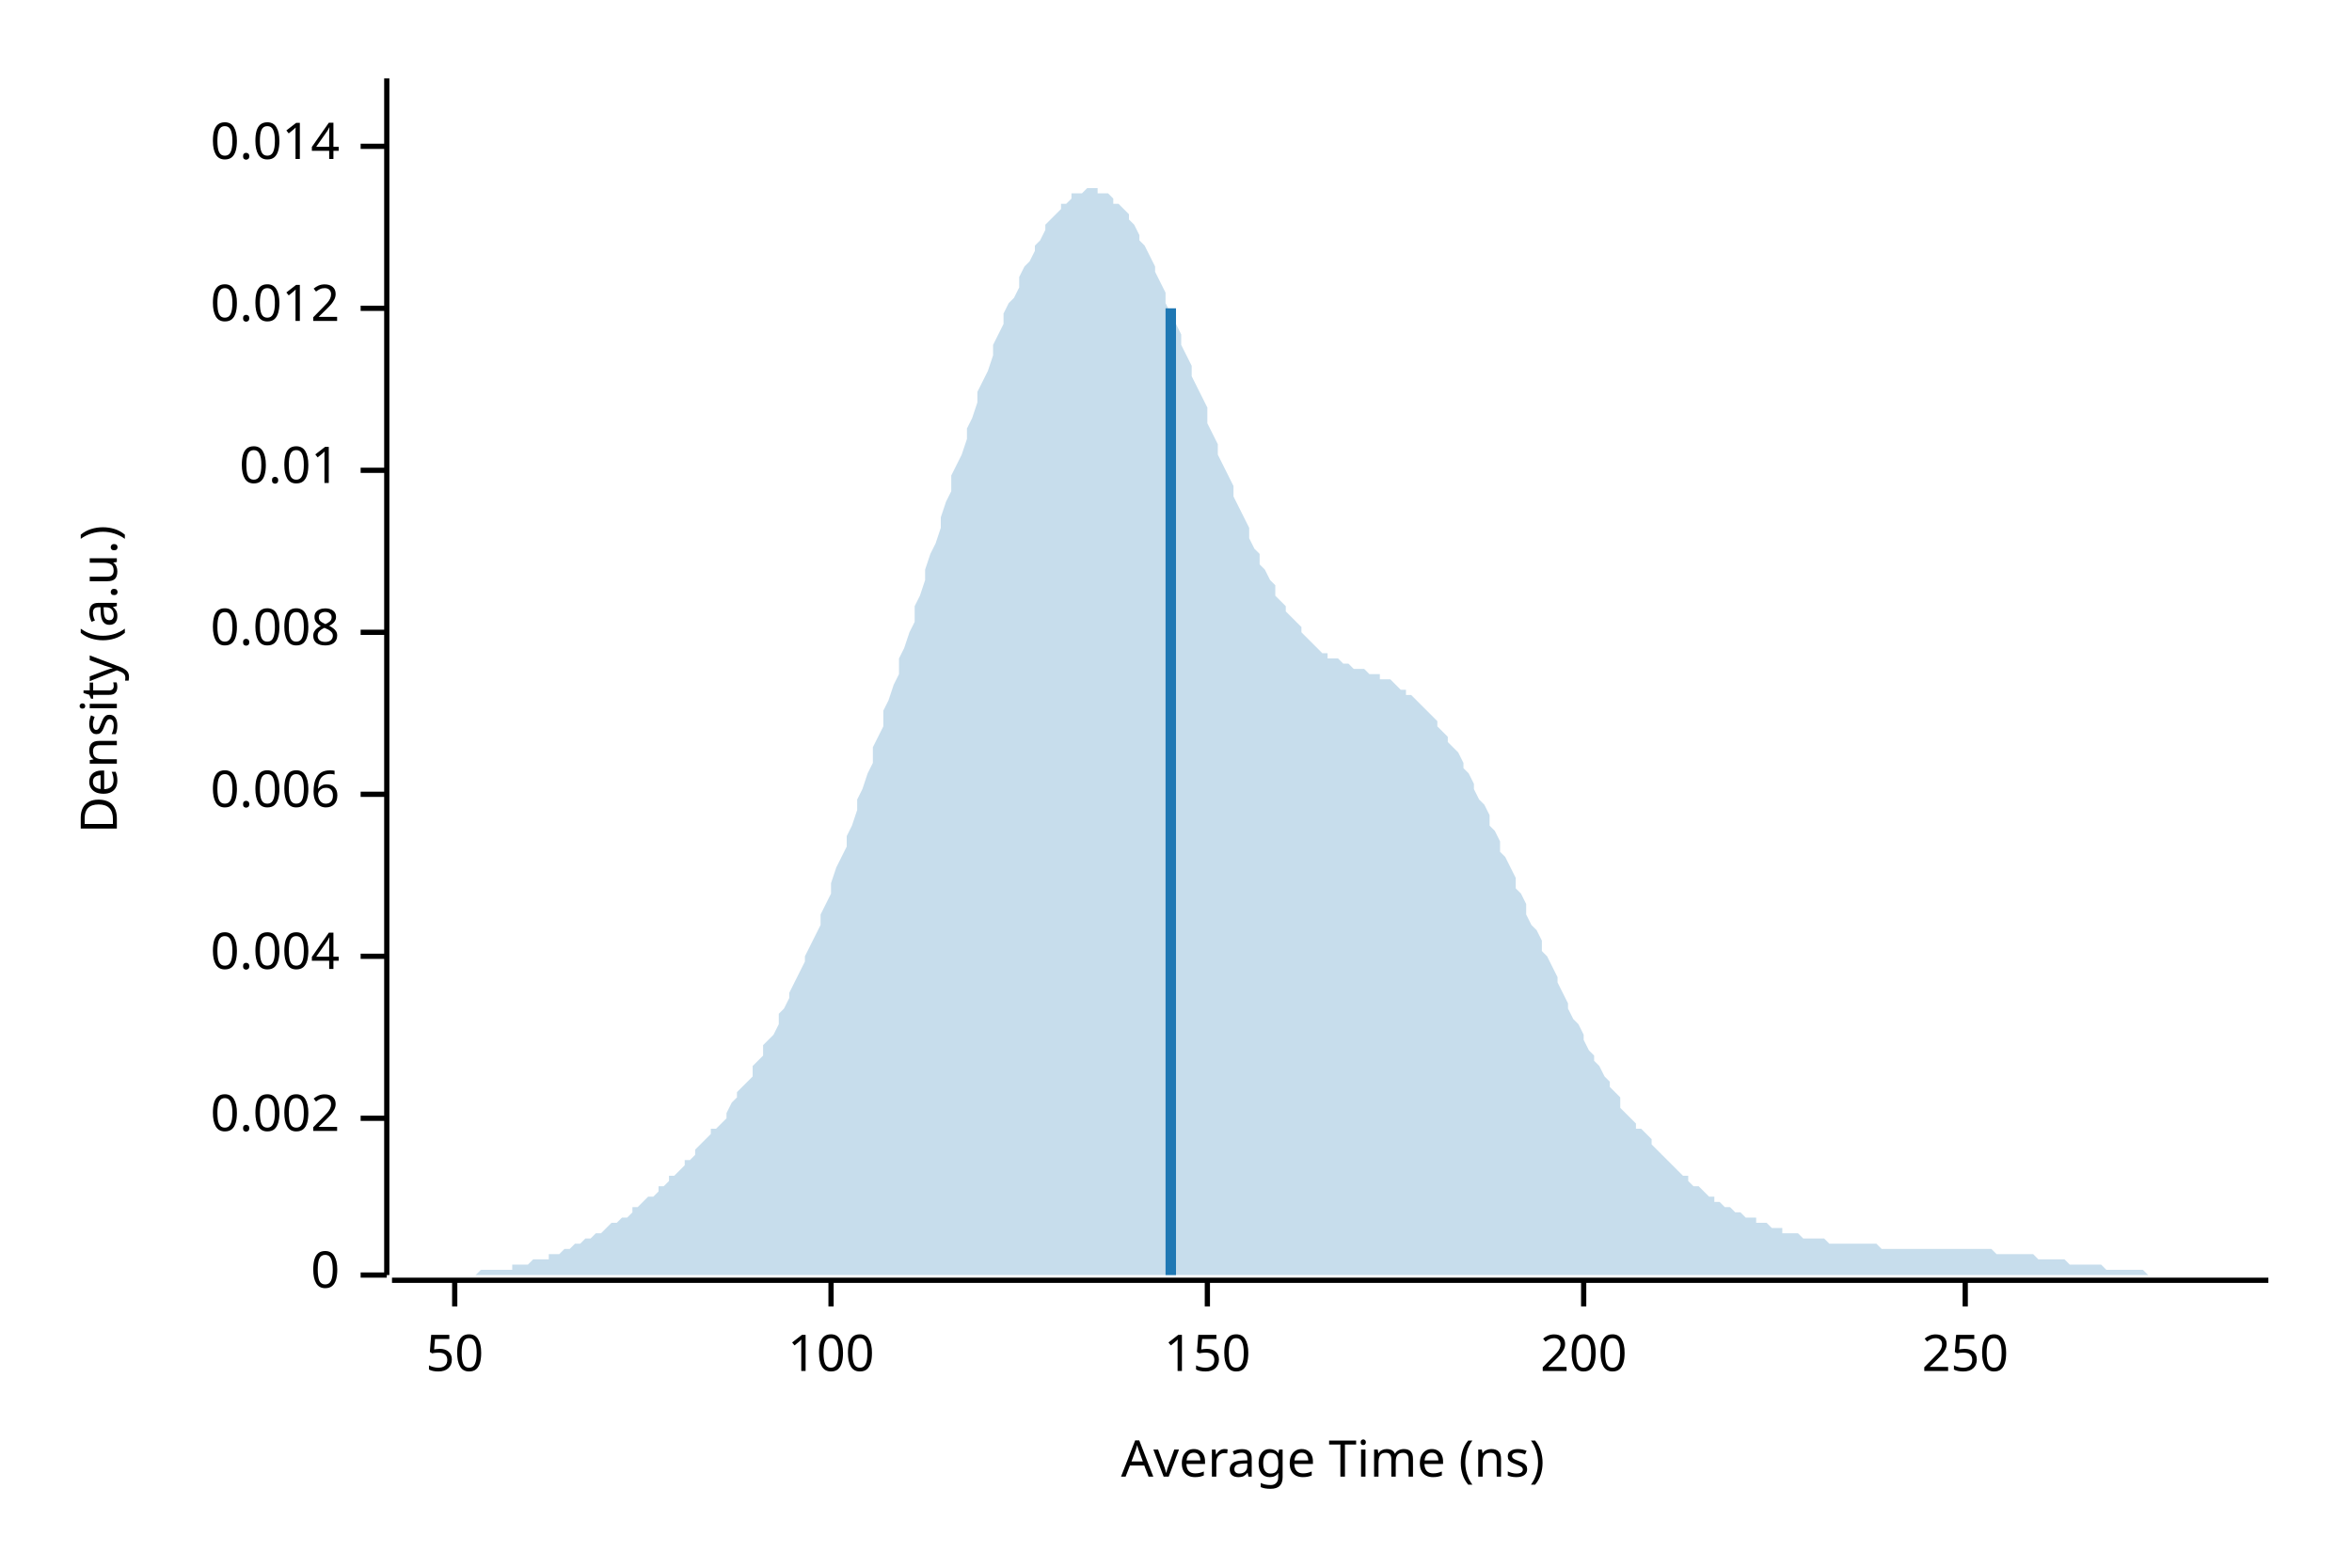
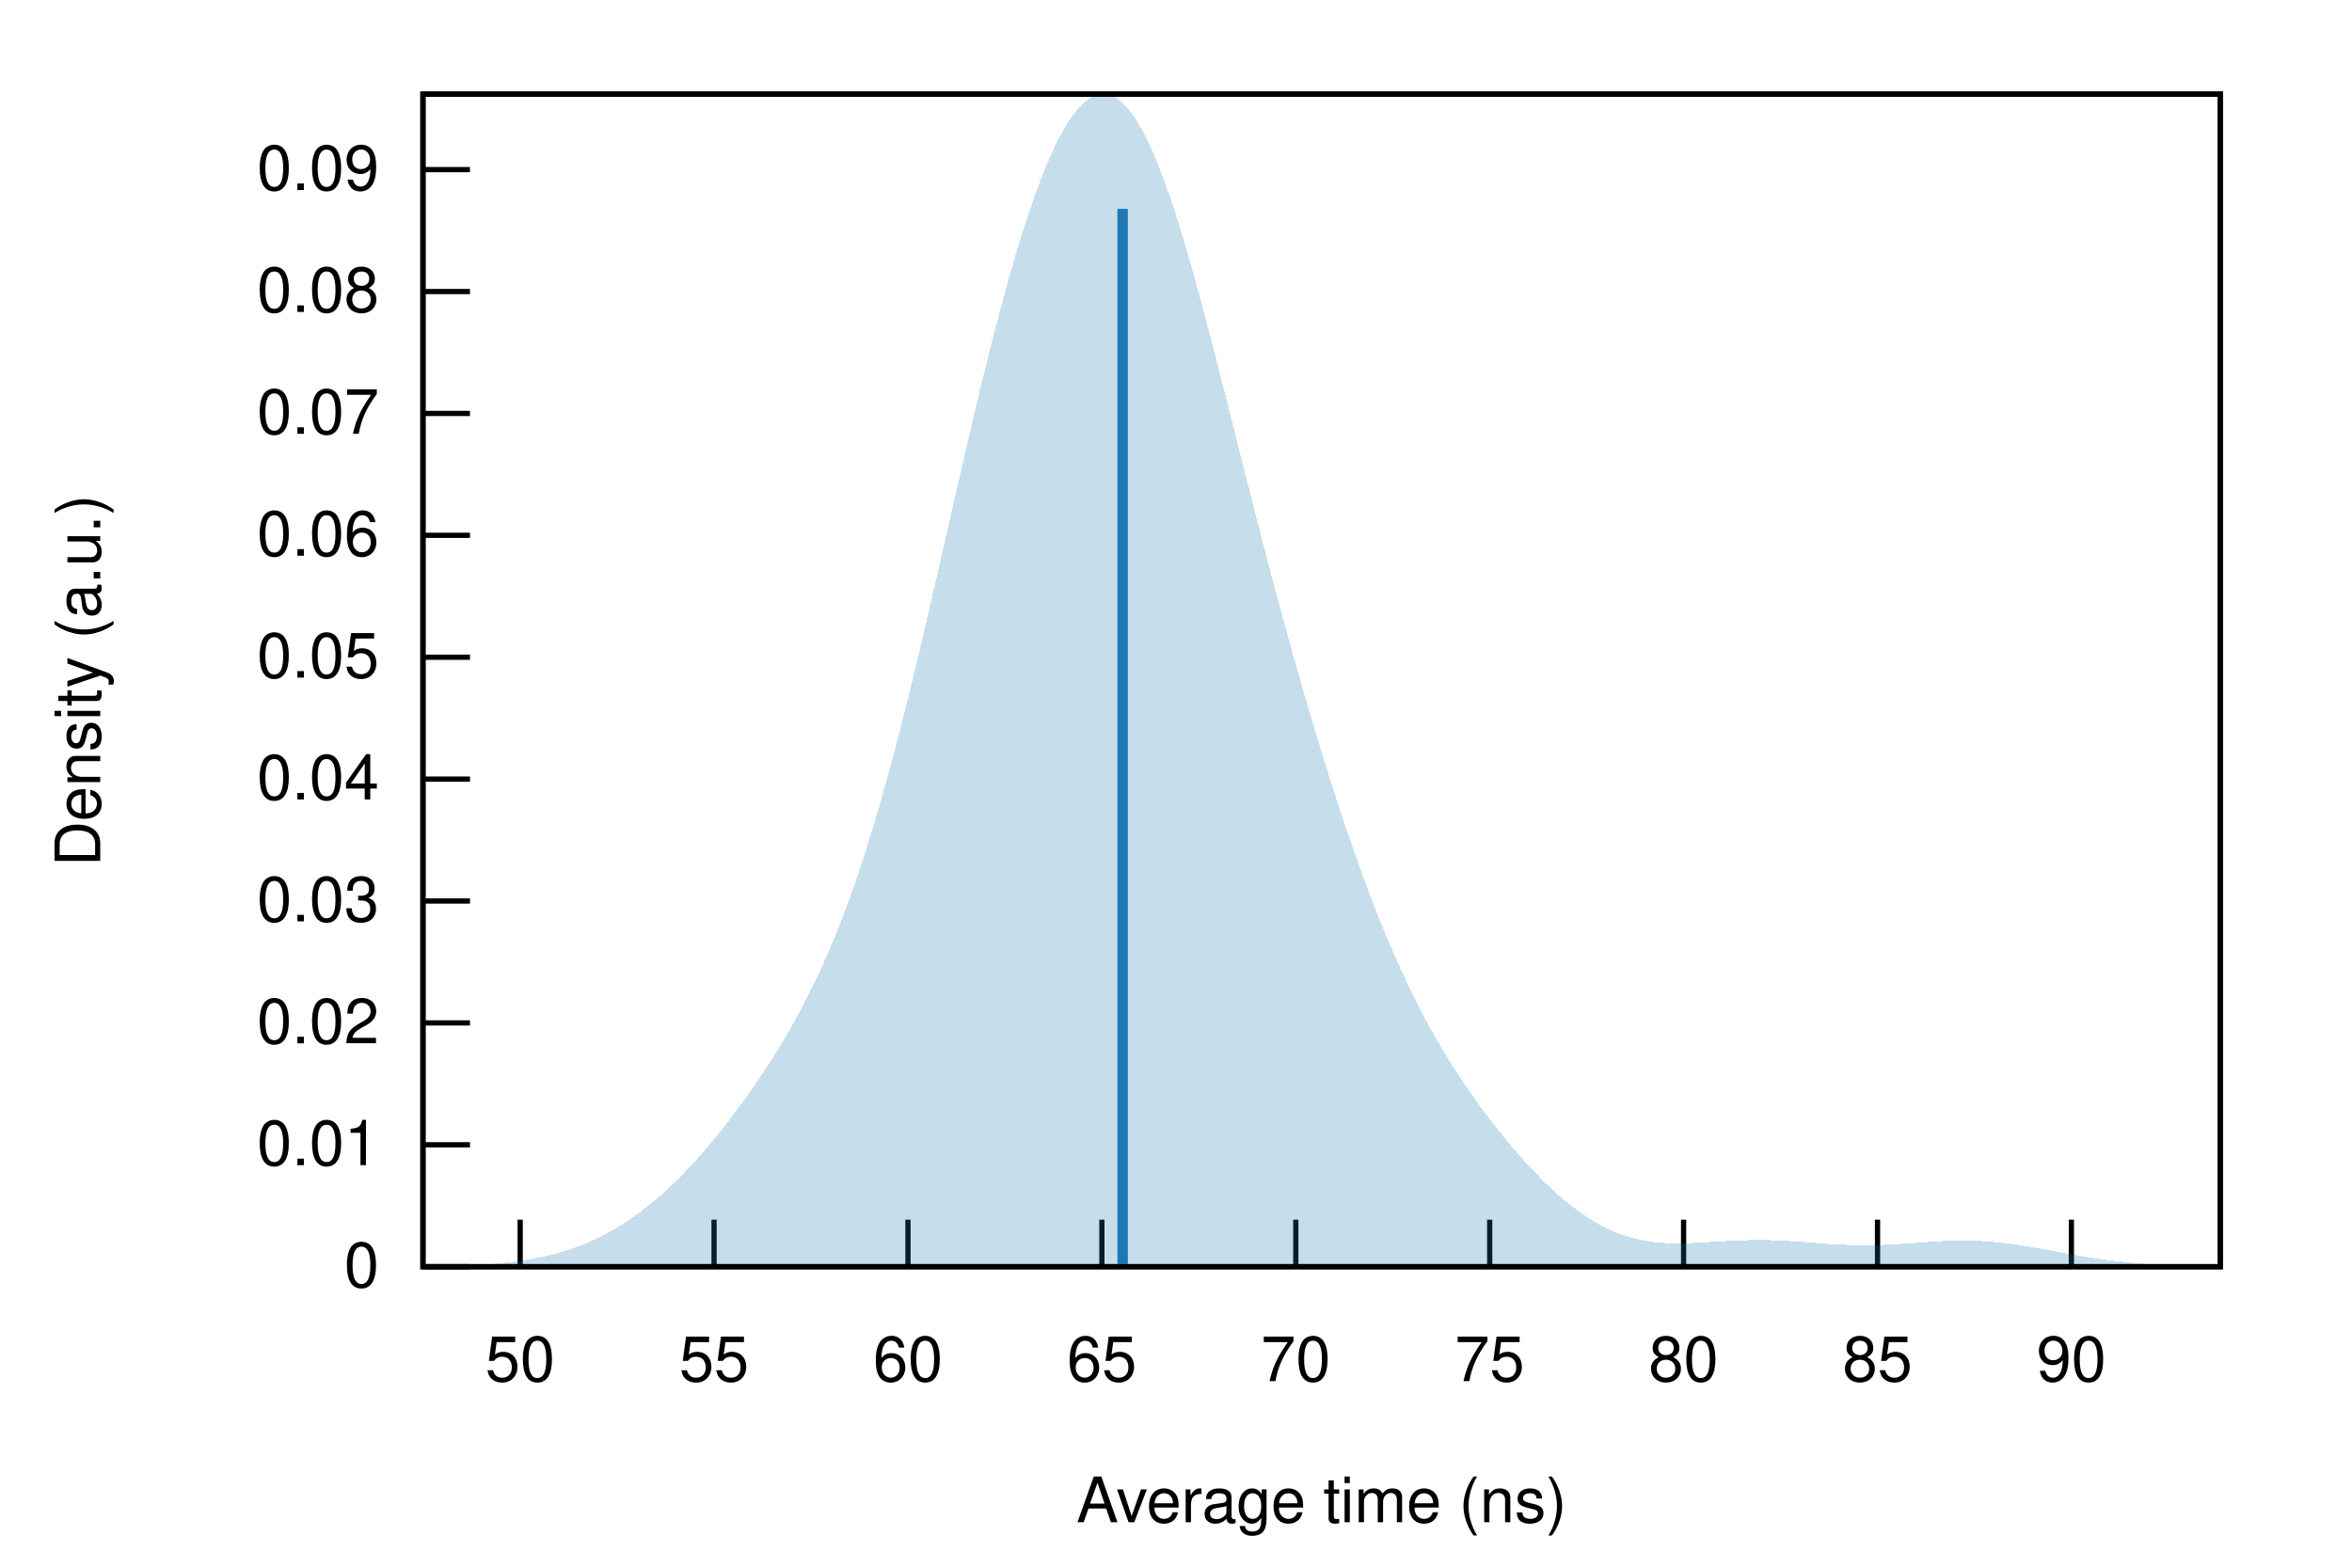
- <svg xmlns="http://www.w3.org/2000/svg" width="450" height="300" viewBox="0 0 450 300">
-   <text x="15" y="130" dy="0.76em" text-anchor="middle" font-family="sans-serif" font-size="9.677" opacity="1" fill="#000000" transform="rotate(270, 15, 130)">
- Density (a.u.)
- </text>
-   <text x="255" y="285" dy="-0.5ex" text-anchor="middle" font-family="sans-serif" font-size="9.677" opacity="1" fill="#000000">
- Average Time (ns)
- </text>
-   <polyline fill="none" opacity="1" stroke="#000000" stroke-width="1" points="74,15 74,244 " />
-   <text x="65" y="244" dy="0.5ex" text-anchor="end" font-family="sans-serif" font-size="9.677" opacity="1" fill="#000000">
- 0
- </text>
-   <polyline fill="none" opacity="1" stroke="#000000" stroke-width="1" points="69,244 74,244 " />
-   <text x="65" y="214" dy="0.5ex" text-anchor="end" font-family="sans-serif" font-size="9.677" opacity="1" fill="#000000">
- 0.002
- </text>
-   <polyline fill="none" opacity="1" stroke="#000000" stroke-width="1" points="69,214 74,214 " />
-   <text x="65" y="183" dy="0.5ex" text-anchor="end" font-family="sans-serif" font-size="9.677" opacity="1" fill="#000000">
- 0.004
- </text>
-   <polyline fill="none" opacity="1" stroke="#000000" stroke-width="1" points="69,183 74,183 " />
-   <text x="65" y="152" dy="0.5ex" text-anchor="end" font-family="sans-serif" font-size="9.677" opacity="1" fill="#000000">
- 0.006
- </text>
-   <polyline fill="none" opacity="1" stroke="#000000" stroke-width="1" points="69,152 74,152 " />
-   <text x="65" y="121" dy="0.5ex" text-anchor="end" font-family="sans-serif" font-size="9.677" opacity="1" fill="#000000">
- 0.008
- </text>
-   <polyline fill="none" opacity="1" stroke="#000000" stroke-width="1" points="69,121 74,121 " />
-   <text x="65" y="90" dy="0.5ex" text-anchor="end" font-family="sans-serif" font-size="9.677" opacity="1" fill="#000000">
- 0.01
- </text>
-   <polyline fill="none" opacity="1" stroke="#000000" stroke-width="1" points="69,90 74,90 " />
-   <text x="65" y="59" dy="0.5ex" text-anchor="end" font-family="sans-serif" font-size="9.677" opacity="1" fill="#000000">
- 0.012
- </text>
-   <polyline fill="none" opacity="1" stroke="#000000" stroke-width="1" points="69,59 74,59 " />
-   <text x="65" y="28" dy="0.5ex" text-anchor="end" font-family="sans-serif" font-size="9.677" opacity="1" fill="#000000">
- 0.014
- </text>
-   <polyline fill="none" opacity="1" stroke="#000000" stroke-width="1" points="69,28 74,28 " />
-   <polyline fill="none" opacity="1" stroke="#000000" stroke-width="1" points="75,245 434,245 " />
-   <text x="87" y="255" dy="0.76em" text-anchor="middle" font-family="sans-serif" font-size="9.677" opacity="1" fill="#000000">
- 50
- </text>
-   <polyline fill="none" opacity="1" stroke="#000000" stroke-width="1" points="87,245 87,250 " />
-   <text x="159" y="255" dy="0.76em" text-anchor="middle" font-family="sans-serif" font-size="9.677" opacity="1" fill="#000000">
- 100
- </text>
-   <polyline fill="none" opacity="1" stroke="#000000" stroke-width="1" points="159,245 159,250 " />
-   <text x="231" y="255" dy="0.76em" text-anchor="middle" font-family="sans-serif" font-size="9.677" opacity="1" fill="#000000">
- 150
- </text>
-   <polyline fill="none" opacity="1" stroke="#000000" stroke-width="1" points="231,245 231,250 " />
-   <text x="303" y="255" dy="0.76em" text-anchor="middle" font-family="sans-serif" font-size="9.677" opacity="1" fill="#000000">
- 200
- </text>
-   <polyline fill="none" opacity="1" stroke="#000000" stroke-width="1" points="303,245 303,250 " />
-   <text x="376" y="255" dy="0.76em" text-anchor="middle" font-family="sans-serif" font-size="9.677" opacity="1" fill="#000000">
- 250
- </text>
-   <polyline fill="none" opacity="1" stroke="#000000" stroke-width="1" points="376,245 376,250 " />
-   <polygon opacity="0.25" fill="#1F78B4" points="75,244 75,244 76,244 77,244 77,244 78,244 79,244 80,244 80,244 81,244 82,244 82,244 83,244 84,244 85,244 85,244 86,244 87,244 87,244 88,244 89,244 90,244 90,244 91,244 92,243 92,243 93,243 94,243 95,243 95,243 96,243 97,243 98,243 98,242 99,242 100,242 100,242 101,242 102,241 103,241 103,241 104,241 105,241 105,240 106,240 107,240 108,239 108,239 109,239 110,238 110,238 111,238 112,237 113,237 113,237 114,236 115,236 116,235 116,235 117,234 118,234 118,234 119,233 120,233 121,232 121,231 122,231 123,230 123,230 124,229 125,229 126,228 126,227 127,227 128,226 128,225 129,225 130,224 131,223 131,222 132,222 133,221 133,220 134,219 135,218 136,217 136,216 137,216 138,215 139,214 139,213 140,211 141,210 141,209 142,208 143,207 144,206 144,204 145,203 146,202 146,200 147,199 148,198 149,196 149,194 150,193 151,191 151,190 152,188 153,186 154,184 154,183 155,181 156,179 157,177 157,175 158,173 159,171 159,169 160,166 161,164 162,162 162,160 163,158 164,155 164,153 165,151 166,148 167,146 167,143 168,141 169,139 169,136 170,134 171,131 172,129 172,126 173,124 174,121 175,119 175,116 176,114 177,111 177,109 178,106 179,104 180,101 180,99 181,96 182,94 182,91 183,89 184,87 185,84 185,82 186,80 187,77 187,75 188,73 189,71 190,68 190,66 191,64 192,62 192,60 193,58 194,57 195,55 195,53 196,51 197,50 198,48 198,47 199,46 200,44 200,43 201,42 202,41 203,40 203,39 204,39 205,38 205,37 206,37 207,37 208,36 208,36 209,36 210,36 210,37 211,37 212,37 213,38 213,39 214,39 215,40 216,41 216,42 217,43 218,45 218,46 219,47 220,49 221,51 221,52 222,54 223,56 223,58 224,60 225,62 226,64 226,66 227,68 228,70 228,72 229,74 230,76 231,78 231,81 232,83 233,85 233,87 234,89 235,91 236,93 236,95 237,97 238,99 239,101 239,103 240,105 241,106 241,108 242,109 243,111 244,112 244,114 245,115 246,116 246,117 247,118 248,119 249,120 249,121 250,122 251,123 251,123 252,124 253,125 254,125 254,126 255,126 256,126 257,127 257,127 258,127 259,128 259,128 260,128 261,128 262,129 262,129 263,129 264,129 264,130 265,130 266,130 267,131 267,131 268,132 269,132 269,133 270,133 271,134 272,135 272,135 273,136 274,137 275,138 275,139 276,140 277,141 277,142 278,143 279,144 280,146 280,147 281,148 282,150 282,151 283,153 284,154 285,156 285,158 286,159 287,161 287,163 288,164 289,166 290,168 290,170 291,171 292,173 292,175 293,177 294,178 295,180 295,182 296,183 297,185 298,187 298,188 299,190 300,192 300,193 301,195 302,196 303,198 303,199 304,201 305,202 305,203 306,204 307,206 308,207 308,208 309,209 310,210 310,212 311,213 312,214 313,215 313,216 314,216 315,217 316,218 316,219 317,220 318,221 318,221 319,222 320,223 321,224 321,224 322,225 323,225 323,226 324,227 325,227 326,228 326,228 327,229 328,229 328,230 329,230 330,231 331,231 331,231 332,232 333,232 333,232 334,233 335,233 336,233 336,234 337,234 338,234 339,235 339,235 340,235 341,235 341,236 342,236 343,236 344,236 344,236 345,237 346,237 346,237 347,237 348,237 349,237 349,237 350,238 351,238 351,238 352,238 353,238 354,238 354,238 355,238 356,238 357,238 357,238 358,238 359,238 359,238 360,239 361,239 362,239 362,239 363,239 364,239 364,239 365,239 366,239 367,239 367,239 368,239 369,239 369,239 370,239 371,239 372,239 372,239 373,239 374,239 375,239 375,239 376,239 377,239 377,239 378,239 379,239 380,239 380,239 381,239 382,240 382,240 383,240 384,240 385,240 385,240 386,240 387,240 387,240 388,240 389,240 390,241 390,241 391,241 392,241 392,241 393,241 394,241 395,241 395,241 396,242 397,242 398,242 398,242 399,242 400,242 400,242 401,242 402,242 403,243 403,243 404,243 405,243 405,243 406,243 407,243 408,243 408,243 409,243 410,243 410,243 411,244 412,244 413,244 413,244 414,244 415,244 416,244 416,244 417,244 418,244 418,244 419,244 420,244 421,244 421,244 422,244 423,244 423,244 424,244 425,244 426,244 426,244 427,244 428,244 428,244 429,244 430,244 431,244 431,244 432,244 433,244 434,244 434,244 75,244 " />
-   <polyline fill="none" opacity="1" stroke="#1F78B4" stroke-width="2" points="224,244 224,59 " />
+ <svg xmlns="http://www.w3.org/2000/svg" xmlns:xlink="http://www.w3.org/1999/xlink" viewBox="0 0 450 300">
+   <g id="gnuplot_canvas">
+     <rect x="0" y="0" width="450" height="300" fill="none" />
+     <defs>
+       <circle id="gpDot" r="0.5" stroke-width="0.5" stroke="currentColor" />
+       <path id="gpPt0" stroke-width="0.222" stroke="currentColor" d="M-1,0 h2 M0,-1 v2" />
+       <path id="gpPt1" stroke-width="0.222" stroke="currentColor" d="M-1,-1 L1,1 M1,-1 L-1,1" />
+       <path id="gpPt2" stroke-width="0.222" stroke="currentColor" d="M-1,0 L1,0 M0,-1 L0,1 M-1,-1 L1,1 M-1,1 L1,-1" />
+       <rect id="gpPt3" stroke-width="0.222" stroke="currentColor" x="-1" y="-1" width="2" height="2" />
+       <rect id="gpPt4" stroke-width="0.222" stroke="currentColor" fill="currentColor" x="-1" y="-1" width="2" height="2" />
+       <circle id="gpPt5" stroke-width="0.222" stroke="currentColor" cx="0" cy="0" r="1" />
+       <use xlink:href="#gpPt5" id="gpPt6" fill="currentColor" stroke="none" />
+       <path id="gpPt7" stroke-width="0.222" stroke="currentColor" d="M0,-1.33 L-1.33,0.67 L1.33,0.67 z" />
+       <use xlink:href="#gpPt7" id="gpPt8" fill="currentColor" stroke="none" />
+       <use xlink:href="#gpPt7" id="gpPt9" stroke="currentColor" transform="rotate(180)" />
+       <use xlink:href="#gpPt9" id="gpPt10" fill="currentColor" stroke="none" />
+       <use xlink:href="#gpPt3" id="gpPt11" stroke="currentColor" transform="rotate(45)" />
+       <use xlink:href="#gpPt11" id="gpPt12" fill="currentColor" stroke="none" />
+       <path id="gpPt13" stroke-width="0.222" stroke="currentColor" d="M0,1.330 L1.265,0.411 L0.782,-1.067 L-0.782,-1.076 L-1.265,0.411 z" />
+       <use xlink:href="#gpPt13" id="gpPt14" fill="currentColor" stroke="none" />
+       <filter id="textbox" filterUnits="objectBoundingBox" x="0" y="0" height="1" width="1">
+         <feFlood flood-color="white" flood-opacity="1" result="bgnd" />
+         <feComposite in="SourceGraphic" in2="bgnd" operator="atop" />
+       </filter>
+       <filter id="greybox" filterUnits="objectBoundingBox" x="0" y="0" height="1" width="1">
+         <feFlood flood-color="lightgrey" flood-opacity="1" result="grey" />
+         <feComposite in="SourceGraphic" in2="grey" operator="atop" />
+       </filter>
+     </defs>
+     <g fill="none" color="white" stroke="currentColor" stroke-width="1.00" stroke-linecap="butt" stroke-linejoin="miter">
+ </g>
+     <g fill="none" color="black" stroke="currentColor" stroke-width="1.00" stroke-linecap="butt" stroke-linejoin="miter">
+       <path stroke="black" d="M80.92,242.40 L89.92,242.40  " />
+       <g transform="translate(72.53,246.30)" stroke="none" fill="black" font-family="Helvetica" font-size="12.00" text-anchor="end">
+         <text>
+           <tspan font-family="Helvetica"> 0</tspan>
+         </text>
+       </g>
+     </g>
+     <g fill="none" color="black" stroke="currentColor" stroke-width="1.00" stroke-linecap="butt" stroke-linejoin="miter">
+       <path stroke="black" d="M80.92,219.07 L89.92,219.07  " />
+       <g transform="translate(72.53,222.97)" stroke="none" fill="black" font-family="Helvetica" font-size="12.00" text-anchor="end">
+         <text>
+           <tspan font-family="Helvetica"> 0.01</tspan>
+         </text>
+       </g>
+     </g>
+     <g fill="none" color="black" stroke="currentColor" stroke-width="1.00" stroke-linecap="butt" stroke-linejoin="miter">
+       <path stroke="black" d="M80.92,195.75 L89.92,195.75  " />
+       <g transform="translate(72.53,199.65)" stroke="none" fill="black" font-family="Helvetica" font-size="12.00" text-anchor="end">
+         <text>
+           <tspan font-family="Helvetica"> 0.02</tspan>
+         </text>
+       </g>
+     </g>
+     <g fill="none" color="black" stroke="currentColor" stroke-width="1.00" stroke-linecap="butt" stroke-linejoin="miter">
+       <path stroke="black" d="M80.92,172.42 L89.92,172.42  " />
+       <g transform="translate(72.53,176.32)" stroke="none" fill="black" font-family="Helvetica" font-size="12.00" text-anchor="end">
+         <text>
+           <tspan font-family="Helvetica"> 0.03</tspan>
+         </text>
+       </g>
+     </g>
+     <g fill="none" color="black" stroke="currentColor" stroke-width="1.00" stroke-linecap="butt" stroke-linejoin="miter">
+       <path stroke="black" d="M80.92,149.09 L89.92,149.09  " />
+       <g transform="translate(72.53,152.99)" stroke="none" fill="black" font-family="Helvetica" font-size="12.00" text-anchor="end">
+         <text>
+           <tspan font-family="Helvetica"> 0.04</tspan>
+         </text>
+       </g>
+     </g>
+     <g fill="none" color="black" stroke="currentColor" stroke-width="1.00" stroke-linecap="butt" stroke-linejoin="miter">
+       <path stroke="black" d="M80.92,125.77 L89.92,125.77  " />
+       <g transform="translate(72.53,129.67)" stroke="none" fill="black" font-family="Helvetica" font-size="12.00" text-anchor="end">
+         <text>
+           <tspan font-family="Helvetica"> 0.05</tspan>
+         </text>
+       </g>
+     </g>
+     <g fill="none" color="black" stroke="currentColor" stroke-width="1.00" stroke-linecap="butt" stroke-linejoin="miter">
+       <path stroke="black" d="M80.92,102.44 L89.92,102.44  " />
+       <g transform="translate(72.53,106.34)" stroke="none" fill="black" font-family="Helvetica" font-size="12.00" text-anchor="end">
+         <text>
+           <tspan font-family="Helvetica"> 0.06</tspan>
+         </text>
+       </g>
+     </g>
+     <g fill="none" color="black" stroke="currentColor" stroke-width="1.00" stroke-linecap="butt" stroke-linejoin="miter">
+       <path stroke="black" d="M80.92,79.12 L89.92,79.12  " />
+       <g transform="translate(72.53,83.02)" stroke="none" fill="black" font-family="Helvetica" font-size="12.00" text-anchor="end">
+         <text>
+           <tspan font-family="Helvetica"> 0.07</tspan>
+         </text>
+       </g>
+     </g>
+     <g fill="none" color="black" stroke="currentColor" stroke-width="1.00" stroke-linecap="butt" stroke-linejoin="miter">
+       <path stroke="black" d="M80.92,55.79 L89.92,55.79  " />
+       <g transform="translate(72.53,59.69)" stroke="none" fill="black" font-family="Helvetica" font-size="12.00" text-anchor="end">
+         <text>
+           <tspan font-family="Helvetica"> 0.08</tspan>
+         </text>
+       </g>
+     </g>
+     <g fill="none" color="black" stroke="currentColor" stroke-width="1.00" stroke-linecap="butt" stroke-linejoin="miter">
+       <path stroke="black" d="M80.92,32.46 L89.92,32.46  " />
+       <g transform="translate(72.53,36.36)" stroke="none" fill="black" font-family="Helvetica" font-size="12.00" text-anchor="end">
+         <text>
+           <tspan font-family="Helvetica"> 0.09</tspan>
+         </text>
+       </g>
+     </g>
+     <g fill="none" color="black" stroke="currentColor" stroke-width="1.00" stroke-linecap="butt" stroke-linejoin="miter">
+       <path stroke="black" d="M99.52,242.40 L99.52,233.40  " />
+       <g transform="translate(99.52,264.30)" stroke="none" fill="black" font-family="Helvetica" font-size="12.00" text-anchor="middle">
+         <text>
+           <tspan font-family="Helvetica"> 50</tspan>
+         </text>
+       </g>
+     </g>
+     <g fill="none" color="black" stroke="currentColor" stroke-width="1.00" stroke-linecap="butt" stroke-linejoin="miter">
+       <path stroke="black" d="M136.62,242.40 L136.62,233.40  " />
+       <g transform="translate(136.62,264.30)" stroke="none" fill="black" font-family="Helvetica" font-size="12.00" text-anchor="middle">
+         <text>
+           <tspan font-family="Helvetica"> 55</tspan>
+         </text>
+       </g>
+     </g>
+     <g fill="none" color="black" stroke="currentColor" stroke-width="1.00" stroke-linecap="butt" stroke-linejoin="miter">
+       <path stroke="black" d="M173.72,242.40 L173.72,233.40  " />
+       <g transform="translate(173.72,264.30)" stroke="none" fill="black" font-family="Helvetica" font-size="12.00" text-anchor="middle">
+         <text>
+           <tspan font-family="Helvetica"> 60</tspan>
+         </text>
+       </g>
+     </g>
+     <g fill="none" color="black" stroke="currentColor" stroke-width="1.00" stroke-linecap="butt" stroke-linejoin="miter">
+       <path stroke="black" d="M210.82,242.40 L210.82,233.40  " />
+       <g transform="translate(210.82,264.30)" stroke="none" fill="black" font-family="Helvetica" font-size="12.00" text-anchor="middle">
+         <text>
+           <tspan font-family="Helvetica"> 65</tspan>
+         </text>
+       </g>
+     </g>
+     <g fill="none" color="black" stroke="currentColor" stroke-width="1.00" stroke-linecap="butt" stroke-linejoin="miter">
+       <path stroke="black" d="M247.92,242.40 L247.92,233.40  " />
+       <g transform="translate(247.92,264.30)" stroke="none" fill="black" font-family="Helvetica" font-size="12.00" text-anchor="middle">
+         <text>
+           <tspan font-family="Helvetica"> 70</tspan>
+         </text>
+       </g>
+     </g>
+     <g fill="none" color="black" stroke="currentColor" stroke-width="1.00" stroke-linecap="butt" stroke-linejoin="miter">
+       <path stroke="black" d="M285.02,242.40 L285.02,233.40  " />
+       <g transform="translate(285.02,264.30)" stroke="none" fill="black" font-family="Helvetica" font-size="12.00" text-anchor="middle">
+         <text>
+           <tspan font-family="Helvetica"> 75</tspan>
+         </text>
+       </g>
+     </g>
+     <g fill="none" color="black" stroke="currentColor" stroke-width="1.00" stroke-linecap="butt" stroke-linejoin="miter">
+       <path stroke="black" d="M322.12,242.40 L322.12,233.40  " />
+       <g transform="translate(322.12,264.30)" stroke="none" fill="black" font-family="Helvetica" font-size="12.00" text-anchor="middle">
+         <text>
+           <tspan font-family="Helvetica"> 80</tspan>
+         </text>
+       </g>
+     </g>
+     <g fill="none" color="black" stroke="currentColor" stroke-width="1.00" stroke-linecap="butt" stroke-linejoin="miter">
+       <path stroke="black" d="M359.22,242.40 L359.22,233.40  " />
+       <g transform="translate(359.22,264.30)" stroke="none" fill="black" font-family="Helvetica" font-size="12.00" text-anchor="middle">
+         <text>
+           <tspan font-family="Helvetica"> 85</tspan>
+         </text>
+       </g>
+     </g>
+     <g fill="none" color="black" stroke="currentColor" stroke-width="1.00" stroke-linecap="butt" stroke-linejoin="miter">
+       <path stroke="black" d="M396.31,242.40 L396.31,233.40  " />
+       <g transform="translate(396.31,264.30)" stroke="none" fill="black" font-family="Helvetica" font-size="12.00" text-anchor="middle">
+         <text>
+           <tspan font-family="Helvetica"> 90</tspan>
+         </text>
+       </g>
+     </g>
+     <g fill="none" color="black" stroke="currentColor" stroke-width="1.00" stroke-linecap="butt" stroke-linejoin="miter">
+ </g>
+     <g fill="none" color="black" stroke="currentColor" stroke-width="1.00" stroke-linecap="butt" stroke-linejoin="miter">
+       <path stroke="black" d="M80.92,18.01 L80.92,242.40 L424.82,242.40 L424.82,18.01 L80.92,18.01 Z  " />
+     </g>
+     <g fill="none" color="black" stroke="currentColor" stroke-width="1.00" stroke-linecap="butt" stroke-linejoin="miter">
+ </g>
+     <g id="gnuplot_plot_1">
+       <g fill="none" color="black" stroke="currentColor" stroke-width="1.00" stroke-linecap="butt" stroke-linejoin="miter">
+         <g stroke="none" shape-rendering="crispEdges">
+           <polygon fill="rgb( 31, 120, 180)" fill-opacity="0.25" points="80.92,242.34 81.61,242.34 82.30,242.33 82.99,242.32 83.68,242.30 84.37,242.29 85.06,242.28 85.74,242.26 86.43,242.24 87.12,242.22 87.81,242.20 88.50,242.18 89.19,242.15 89.88,242.12 90.57,242.09 91.26,242.06 91.95,242.02 92.64,241.97 93.33,241.93 94.01,241.88 94.70,241.82 95.39,241.76 96.08,241.70 96.77,241.63 97.46,241.55 98.15,241.47 98.84,241.38 99.53,241.28 100.22,241.18 100.91,241.07 101.60,240.95 102.28,240.83 102.97,240.69 103.66,240.55 104.35,240.39 105.04,240.23 105.73,240.06 106.42,239.88 107.11,239.68 107.80,239.48 108.49,239.26 109.18,239.04 109.87,238.80 110.55,238.54 111.24,238.28 111.93,238.00 112.62,237.71 113.31,237.41 114.00,237.09 114.69,236.75 115.38,236.41 116.07,236.04 116.76,235.67 117.45,235.28 118.14,234.87 118.82,234.45 119.51,234.01 120.20,233.55 120.89,233.08 121.58,232.60 122.27,232.10 122.96,231.58 123.65,231.04 124.34,230.49 125.03,229.92 125.72,229.34 126.41,228.74 127.09,228.12 127.78,227.49 128.47,226.84 129.16,226.17 129.85,225.49 130.54,224.80 131.23,224.08 131.92,223.36 132.61,222.61 133.30,221.85 133.99,221.08 134.68,220.29 135.37,219.49 136.05,218.67 136.74,217.84 137.43,217.00 138.12,216.14 138.81,215.27 139.50,214.38 140.19,213.48 140.88,212.56 141.57,211.63 142.26,210.69 142.95,209.73 143.64,208.76 144.32,207.77 145.01,206.77 145.70,205.74 146.39,204.70 147.08,203.65 147.77,202.57 148.46,201.47 149.15,200.35 149.84,199.21 150.53,198.04 151.22,196.85 151.91,195.63 152.59,194.38 153.28,193.09 153.97,191.78 154.66,190.43 155.35,189.05 156.04,187.62 156.73,186.16 157.42,184.65 158.11,183.10 158.80,181.51 159.49,179.86 160.18,178.17 160.86,176.42 161.55,174.62 162.24,172.77 162.93,170.87 163.62,168.90 164.31,166.88 165.00,164.81 165.69,162.67 166.38,160.48 167.07,158.22 167.76,155.91 168.45,153.55 169.13,151.12 169.82,148.64 170.51,146.11 171.20,143.52 171.89,140.88 172.58,138.20 173.27,135.47 173.96,132.69 174.65,129.88 175.34,127.03 176.03,124.14 176.72,121.22 177.40,118.28 178.09,115.31 178.78,112.32 179.47,109.32 180.16,106.31 180.85,103.29 181.54,100.27 182.23,97.25 182.92,94.23 183.61,91.23 184.30,88.24 184.99,85.27 185.68,82.32 186.36,79.40 187.05,76.51 187.74,73.65 188.43,70.83 189.12,68.05 189.81,65.32 190.50,62.64 191.19,60.01 191.88,57.43 192.57,54.91 193.26,52.45 193.95,50.06 194.63,47.73 195.32,45.47 196.01,43.29 196.70,41.18 197.39,39.14 198.08,37.18 198.77,35.31 199.46,33.52 200.15,31.81 200.84,30.19 201.53,28.67 202.22,27.24 202.90,25.90 203.59,24.66 204.28,23.52 204.97,22.48 205.66,21.54 206.35,20.71 207.04,19.99 207.73,19.37 208.42,18.87 209.11,18.48 209.80,18.21 210.49,18.05 211.17,18.01 211.86,18.09 212.55,18.28 213.24,18.59 213.93,19.03 214.62,19.58 215.31,20.25 216.00,21.03 216.69,21.94 217.38,22.96 218.07,24.09 218.76,25.33 219.44,26.69 220.13,28.15 220.82,29.72 221.51,31.38 222.20,33.14 222.89,35.00 223.58,36.94 224.27,38.97 224.96,41.08 225.65,43.27 226.34,45.53 227.03,47.85 227.71,50.23 228.40,52.67 229.09,55.16 229.78,57.70 230.47,60.27 231.16,62.88 231.85,65.52 232.54,68.19 233.23,70.88 233.92,73.58 234.61,76.30 235.30,79.03 235.99,81.76 236.67,84.49 237.36,87.22 238.05,89.95 238.74,92.67 239.43,95.37 240.12,98.07 240.81,100.75 241.50,103.41 242.19,106.05 242.88,108.67 243.57,111.28 244.26,113.86 244.94,116.42 245.63,118.95 246.32,121.46 247.01,123.94 247.70,126.40 248.39,128.83 249.08,131.24 249.77,133.62 250.46,135.97 251.15,138.29 251.84,140.59 252.53,142.86 253.21,145.10 253.90,147.31 254.59,149.49 255.28,151.65 255.97,153.77 256.66,155.86 257.35,157.92 258.04,159.95 258.73,161.95 259.42,163.91 260.11,165.85 260.80,167.75 261.48,169.61 262.17,171.44 262.86,173.23 263.55,175.00 264.24,176.72 264.93,178.41 265.62,180.06 266.31,181.68 267.00,183.26 267.69,184.81 268.38,186.32 269.07,187.80 269.75,189.24 270.44,190.65 271.13,192.03 271.82,193.37 272.51,194.69 273.20,195.97 273.89,197.22 274.58,198.45 275.27,199.64 275.96,200.81 276.65,201.95 277.34,203.07 278.03,204.17 278.71,205.24 279.40,206.29 280.09,207.32 280.78,208.34 281.47,209.33 282.16,210.30 282.85,211.26 283.54,212.20 284.23,213.13 284.92,214.04 285.61,214.93 286.30,215.81 286.98,216.68 287.67,217.53 288.36,218.37 289.05,219.19 289.74,220.00 290.43,220.80 291.12,221.58 291.81,222.35 292.50,223.10 293.19,223.84 293.88,224.57 294.57,225.27 295.25,225.96 295.94,226.64 296.63,227.30 297.32,227.94 298.01,228.56 298.70,229.16 299.39,229.75 300.08,230.31 300.77,230.86 301.46,231.38 302.15,231.89 302.84,232.37 303.52,232.84 304.21,233.28 304.90,233.70 305.59,234.10 306.28,234.48 306.97,234.84 307.66,235.17 308.35,235.49 309.04,235.78 309.73,236.05 310.42,236.30 311.11,236.53 311.79,236.74 312.48,236.93 313.17,237.11 313.86,237.26 314.55,237.40 315.24,237.51 315.93,237.62 316.62,237.70 317.31,237.77 318.00,237.83 318.69,237.87 319.38,237.90 320.06,237.92 320.75,237.93 321.44,237.93 322.13,237.92 322.82,237.90 323.51,237.88 324.20,237.85 324.89,237.82 325.58,237.78 326.27,237.74 326.96,237.70 327.65,237.65 328.34,237.61 329.02,237.57 329.71,237.53 330.40,237.49 331.09,237.45 331.78,237.41 332.47,237.38 333.16,237.36 333.85,237.34 334.54,237.32 335.23,237.31 335.92,237.30 336.61,237.30 337.29,237.31 337.98,237.32 338.67,237.33 339.36,237.36 340.05,237.38 340.74,237.41 341.43,237.45 342.12,237.49 342.81,237.53 343.50,237.58 344.19,237.62 344.88,237.67 345.56,237.73 346.25,237.78 346.94,237.83 347.63,237.88 348.32,237.93 349.01,237.98 349.70,238.03 350.39,238.08 351.08,238.12 351.77,238.16 352.46,238.19 353.15,238.22 353.83,238.25 354.52,238.27 355.21,238.28 355.90,238.29 356.59,238.30 357.28,238.30 357.97,238.29 358.66,238.28 359.35,238.26 360.04,238.24 360.73,238.21 361.42,238.18 362.10,238.14 362.79,238.10 363.48,238.06 364.17,238.02 364.86,237.97 365.55,237.92 366.24,237.87 366.93,237.82 367.62,237.77 368.31,237.72 369.00,237.67 369.69,237.63 370.37,237.59 371.06,237.55 371.75,237.51 372.44,237.48 373.13,237.46 373.82,237.44 374.51,237.42 375.20,237.41 375.89,237.41 376.58,237.42 377.27,237.43 377.96,237.45 378.65,237.48 379.33,237.52 380.02,237.56 380.71,237.61 381.40,237.67 382.09,237.73 382.78,237.80 383.47,237.88 384.16,237.97 384.85,238.06 385.54,238.16 386.23,238.26 386.92,238.36 387.60,238.48 388.29,238.59 388.98,238.71 389.67,238.83 390.36,238.95 391.05,239.08 391.74,239.21 392.43,239.33 393.12,239.46 393.81,239.59 394.50,239.72 395.19,239.84 395.87,239.97 396.56,240.09 397.25,240.21 397.94,240.33 398.63,240.45 399.32,240.56 400.01,240.67 400.70,240.78 401.39,240.88 402.08,240.98 402.77,241.07 403.46,241.16 404.14,241.25 404.83,241.33 405.52,241.41 406.21,241.49 406.90,241.56 407.59,241.62 408.28,241.69 408.97,241.75 409.66,241.80 410.35,241.85 411.04,241.90 411.73,241.95 412.41,241.99 413.10,242.03 413.79,242.06 414.48,242.09 415.17,242.12 415.86,242.15 416.55,242.18 417.24,242.20 417.93,242.22 418.62,242.24 419.31,242.26 420.00,242.27 420.68,242.29 421.37,242.30 422.06,242.31 422.75,242.32 423.44,242.33 424.13,242.34 424.82,242.35 424.82,242.40 424.13,242.40 423.44,242.40 422.75,242.40 422.06,242.40 421.37,242.40 420.68,242.40 420.00,242.40 419.31,242.40 418.62,242.40 417.93,242.40 417.24,242.40 416.55,242.40 415.86,242.40 415.17,242.40 414.48,242.40 413.79,242.40 413.10,242.40 412.41,242.40 411.73,242.40 411.04,242.40 410.35,242.40 409.66,242.40 408.97,242.40 408.28,242.40 407.59,242.40 406.90,242.40 406.21,242.40 405.52,242.40 404.83,242.40 404.14,242.40 403.46,242.40 402.77,242.40 402.08,242.40 401.39,242.40 400.70,242.40 400.01,242.40 399.32,242.40 398.63,242.40 397.94,242.40 397.25,242.40 396.56,242.40 395.87,242.40 395.19,242.40 394.50,242.40 393.81,242.40 393.12,242.40 392.43,242.40 391.74,242.40 391.05,242.40 390.36,242.40 389.67,242.40 388.98,242.40 388.29,242.40 387.60,242.40 386.92,242.40 386.23,242.40 385.54,242.40 384.85,242.40 384.16,242.40 383.47,242.40 382.78,242.40 382.09,242.40 381.40,242.40 380.71,242.40 380.02,242.40 379.33,242.40 378.65,242.40 377.96,242.40 377.27,242.40 376.58,242.40 375.89,242.40 375.20,242.40 374.51,242.40 373.82,242.40 373.13,242.40 372.44,242.40 371.75,242.40 371.06,242.40 370.37,242.40 369.69,242.40 369.00,242.40 368.31,242.40 367.62,242.40 366.93,242.40 366.24,242.40 365.55,242.40 364.86,242.40 364.17,242.40 363.48,242.40 362.79,242.40 362.10,242.40 361.42,242.40 360.73,242.40 360.04,242.40 359.35,242.40 358.66,242.40 357.97,242.40 357.28,242.40 356.59,242.40 355.90,242.40 355.21,242.40 354.52,242.40 353.83,242.40 353.15,242.40 352.46,242.40 351.77,242.40 351.08,242.40 350.39,242.40 349.70,242.40 349.01,242.40 348.32,242.40 347.63,242.40 346.94,242.40 346.25,242.40 345.56,242.40 344.88,242.40 344.19,242.40 343.50,242.40 342.81,242.40 342.12,242.40 341.43,242.40 340.74,242.40 340.05,242.40 339.36,242.40 338.67,242.40 337.98,242.40 337.29,242.40 336.61,242.40 335.92,242.40 335.23,242.40 334.54,242.40 333.85,242.40 333.16,242.40 332.47,242.40 331.78,242.40 331.09,242.40 330.40,242.40 329.71,242.40 329.02,242.40 328.34,242.40 327.65,242.40 326.96,242.40 326.27,242.40 325.58,242.40 324.89,242.40 324.20,242.40 323.51,242.40 322.82,242.40 322.13,242.40 321.44,242.40 320.75,242.40 320.06,242.40 319.38,242.40 318.69,242.40 318.00,242.40 317.31,242.40 316.62,242.40 315.93,242.40 315.24,242.40 314.55,242.40 313.86,242.40 313.17,242.40 312.48,242.40 311.79,242.40 311.11,242.40 310.42,242.40 309.73,242.40 309.04,242.40 308.35,242.40 307.66,242.40 306.97,242.40 306.28,242.40 305.59,242.40 304.90,242.40 304.21,242.40 303.52,242.40 302.84,242.40 302.15,242.40 301.46,242.40 300.77,242.40 300.08,242.40 299.39,242.40 298.70,242.40 298.01,242.40 297.32,242.40 296.63,242.40 295.94,242.40 295.25,242.40 294.57,242.40 293.88,242.40 293.19,242.40 292.50,242.40 291.81,242.40 291.12,242.40 290.43,242.40 289.74,242.40 289.05,242.40 288.36,242.40 287.67,242.40 286.98,242.40 286.30,242.40 285.61,242.40 284.92,242.40 284.23,242.40 283.54,242.40 282.85,242.40 282.16,242.40 281.47,242.40 280.78,242.40 280.09,242.40 279.40,242.40 278.71,242.40 278.03,242.40 277.34,242.40 276.65,242.40 275.96,242.40 275.27,242.40 274.58,242.40 273.89,242.40 273.20,242.40 272.51,242.40 271.82,242.40 271.13,242.40 270.44,242.40 269.75,242.40 269.07,242.40 268.38,242.40 267.69,242.40 267.00,242.40 266.31,242.40 265.62,242.40 264.93,242.40 264.24,242.40 263.55,242.40 262.86,242.40 262.17,242.40 261.48,242.40 260.80,242.40 260.11,242.40 259.42,242.40 258.73,242.40 258.04,242.40 257.35,242.40 256.66,242.40 255.97,242.40 255.28,242.40 254.59,242.40 253.90,242.40 253.21,242.40 252.53,242.40 251.84,242.40 251.15,242.40 250.46,242.40 249.77,242.40 249.08,242.40 248.39,242.40 247.70,242.40 247.01,242.40 246.32,242.40 245.63,242.40 244.94,242.40 244.26,242.40 243.57,242.40 242.88,242.40 242.19,242.40 241.50,242.40 240.81,242.40 240.12,242.40 239.43,242.40 238.74,242.40 238.05,242.40 237.36,242.40 236.67,242.40 235.99,242.40 235.30,242.40 234.61,242.40 233.92,242.40 233.23,242.40 232.54,242.40 231.85,242.40 231.16,242.40 230.47,242.40 229.78,242.40 229.09,242.40 228.40,242.40 227.71,242.40 227.03,242.40 226.34,242.40 225.65,242.40 224.96,242.40 224.27,242.40 223.58,242.40 222.89,242.40 222.20,242.40 221.51,242.40 220.82,242.40 220.13,242.40 219.44,242.40 218.76,242.40 218.07,242.40 217.38,242.40 216.69,242.40 216.00,242.40 215.31,242.40 214.62,242.40 213.93,242.40 213.24,242.40 212.55,242.40 211.86,242.40 211.17,242.40 210.49,242.40 209.80,242.40 209.11,242.40 208.42,242.40 207.73,242.40 207.04,242.40 206.35,242.40 205.66,242.40 204.97,242.40 204.28,242.40 203.59,242.40 202.90,242.40 202.22,242.40 201.53,242.40 200.84,242.40 200.15,242.40 199.46,242.40 198.77,242.40 198.08,242.40 197.39,242.40 196.70,242.40 196.01,242.40 195.32,242.40 194.63,242.40 193.95,242.40 193.26,242.40 192.57,242.40 191.88,242.40 191.19,242.40 190.50,242.40 189.81,242.40 189.12,242.40 188.43,242.40 187.74,242.40 187.05,242.40 186.36,242.40 185.68,242.40 184.99,242.40 184.30,242.40 183.61,242.40 182.92,242.40 182.23,242.40 181.54,242.40 180.85,242.40 180.16,242.40 179.47,242.40 178.78,242.40 178.09,242.40 177.40,242.40 176.72,242.40 176.03,242.40 175.34,242.40 174.65,242.40 173.96,242.40 173.27,242.40 172.58,242.40 171.89,242.40 171.20,242.40 170.51,242.40 169.82,242.40 169.13,242.40 168.45,242.40 167.76,242.40 167.07,242.40 166.38,242.40 165.69,242.40 165.00,242.40 164.31,242.40 163.62,242.40 162.93,242.40 162.24,242.40 161.55,242.40 160.86,242.40 160.18,242.40 159.49,242.40 158.80,242.40 158.11,242.40 157.42,242.40 156.73,242.40 156.04,242.40 155.35,242.40 154.66,242.40 153.97,242.40 153.28,242.40 152.59,242.40 151.91,242.40 151.22,242.40 150.53,242.40 149.84,242.40 149.15,242.40 148.46,242.40 147.77,242.40 147.08,242.40 146.39,242.40 145.70,242.40 145.01,242.40 144.32,242.40 143.64,242.40 142.95,242.40 142.26,242.40 141.57,242.40 140.88,242.40 140.19,242.40 139.50,242.40 138.81,242.40 138.12,242.40 137.43,242.40 136.74,242.40 136.05,242.40 135.37,242.40 134.68,242.40 133.99,242.40 133.30,242.40 132.61,242.40 131.92,242.40 131.23,242.40 130.54,242.40 129.85,242.40 129.16,242.40 128.47,242.40 127.78,242.40 127.09,242.40 126.41,242.40 125.72,242.40 125.03,242.40 124.34,242.40 123.65,242.40 122.96,242.40 122.27,242.40 121.58,242.40 120.89,242.40 120.20,242.40 119.51,242.40 118.82,242.40 118.14,242.40 117.45,242.40 116.76,242.40 116.07,242.40 115.38,242.40 114.69,242.40 114.00,242.40 113.31,242.40 112.62,242.40 111.93,242.40 111.24,242.40 110.55,242.40 109.87,242.40 109.18,242.40 108.49,242.40 107.80,242.40 107.11,242.40 106.42,242.40 105.73,242.40 105.04,242.40 104.35,242.40 103.66,242.40 102.97,242.40 102.28,242.40 101.60,242.40 100.91,242.40 100.22,242.40 99.53,242.40 98.84,242.40 98.15,242.40 97.46,242.40 96.77,242.40 96.08,242.40 95.39,242.40 94.70,242.40 94.01,242.40 93.33,242.40 92.64,242.40 91.95,242.40 91.26,242.40 90.57,242.40 89.88,242.40 89.19,242.40 88.50,242.40 87.81,242.40 87.12,242.40 86.43,242.40 85.74,242.40 85.06,242.40 84.37,242.40 83.68,242.40 82.99,242.40 82.30,242.40 81.61,242.40 80.92,242.40 " />
+         </g>
+       </g>
+     </g>
+     <g id="gnuplot_plot_2">
+       <g fill="none" color="white" stroke="rgb( 31, 120, 180)" stroke-width="2.00" stroke-linecap="butt" stroke-linejoin="miter">
+ </g>
+       <g fill="none" color="black" stroke="currentColor" stroke-width="2.00" stroke-linecap="butt" stroke-linejoin="miter">
+         <path stroke="rgb( 31, 120, 180)" d="M214.79,242.40 L214.79,39.97  " />
+       </g>
+     </g>
+     <g fill="none" color="black" stroke="currentColor" stroke-width="2.00" stroke-linecap="butt" stroke-linejoin="miter">
+ </g>
+     <g fill="none" color="black" stroke="black" stroke-width="1.00" stroke-linecap="butt" stroke-linejoin="miter">
+ </g>
+     <g fill="none" color="black" stroke="currentColor" stroke-width="1.00" stroke-linecap="butt" stroke-linejoin="miter">
+       <path stroke="black" d="M80.92,18.01 L80.92,242.40 L424.82,242.40 L424.82,18.01 L80.92,18.01 Z  " />
+       <g transform="translate(19.18,130.21) rotate(270.00)" stroke="none" fill="black" font-family="Helvetica" font-size="12.00" text-anchor="middle">
+         <text>
+           <tspan font-family="Helvetica">Density (a.u.)</tspan>
+         </text>
+       </g>
+     </g>
+     <g fill="none" color="black" stroke="currentColor" stroke-width="1.00" stroke-linecap="butt" stroke-linejoin="miter">
+       <g transform="translate(252.87,291.30)" stroke="none" fill="black" font-family="Helvetica" font-size="12.00" text-anchor="middle">
+         <text>
+           <tspan font-family="Helvetica">Average time (ns)</tspan>
+         </text>
+       </g>
+     </g>
+     <g fill="none" color="black" stroke="currentColor" stroke-width="1.00" stroke-linecap="butt" stroke-linejoin="miter">
+ </g>
+     <g fill="none" color="black" stroke="currentColor" stroke-width="1.00" stroke-linecap="butt" stroke-linejoin="miter">
+ </g>
+   </g>
</svg>
